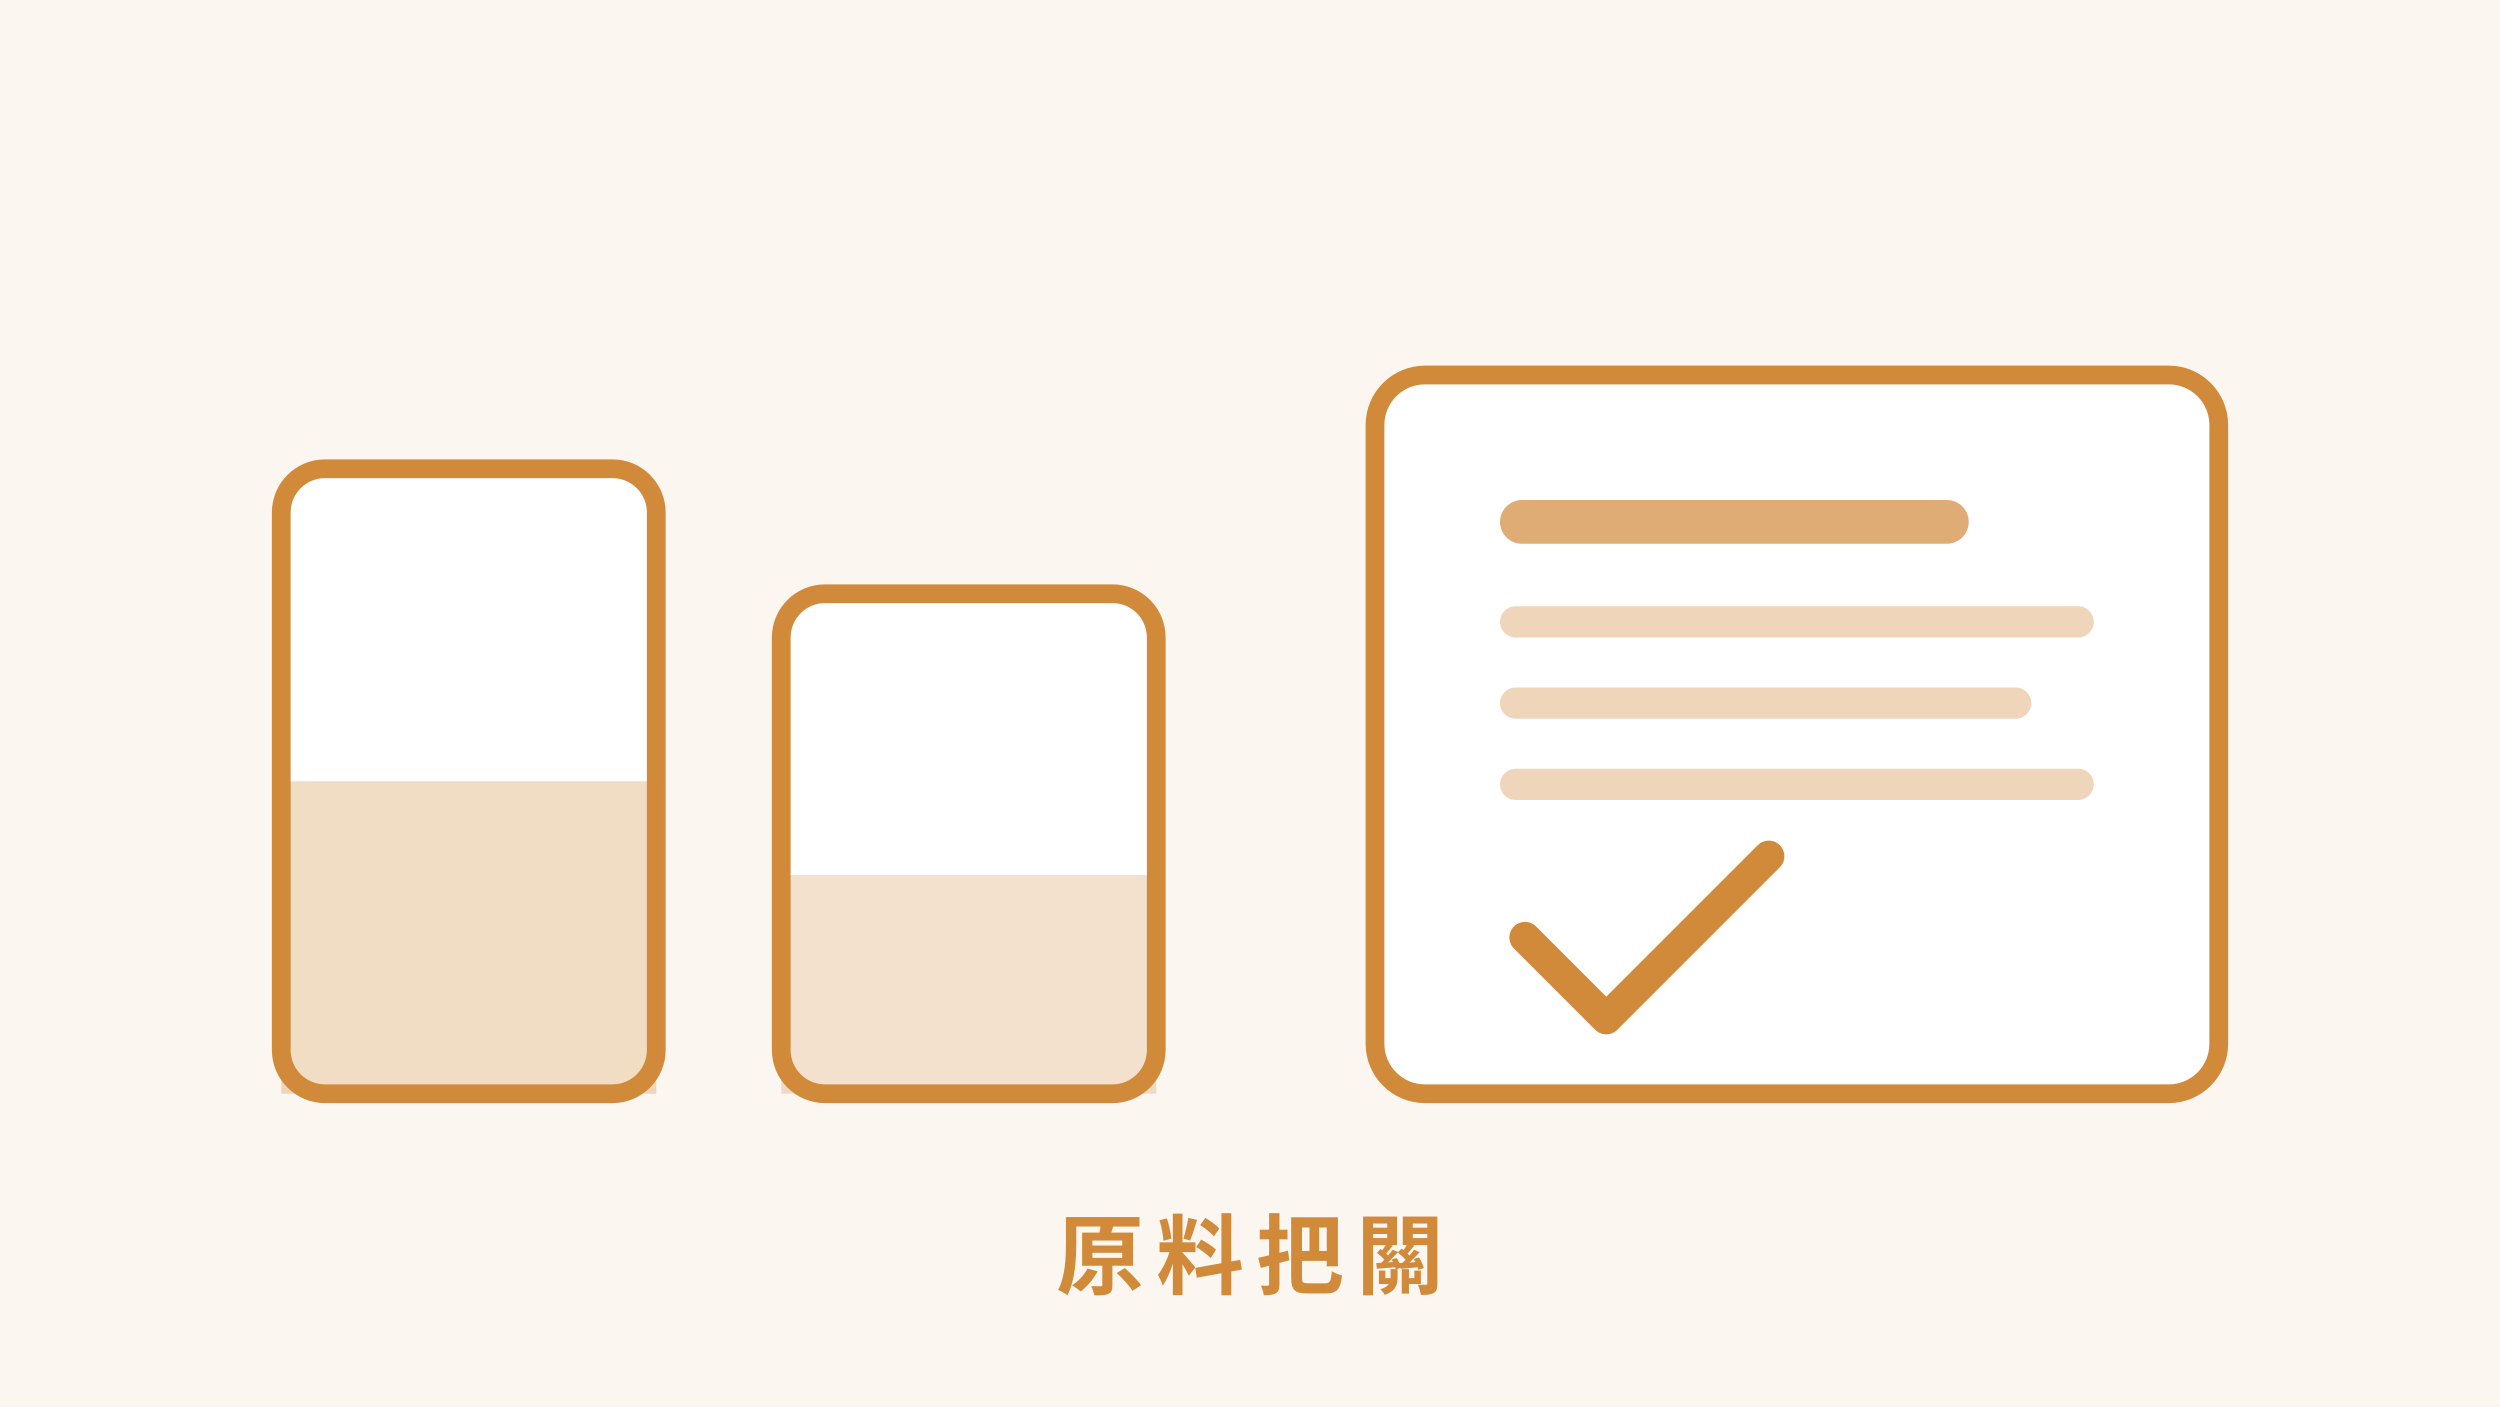
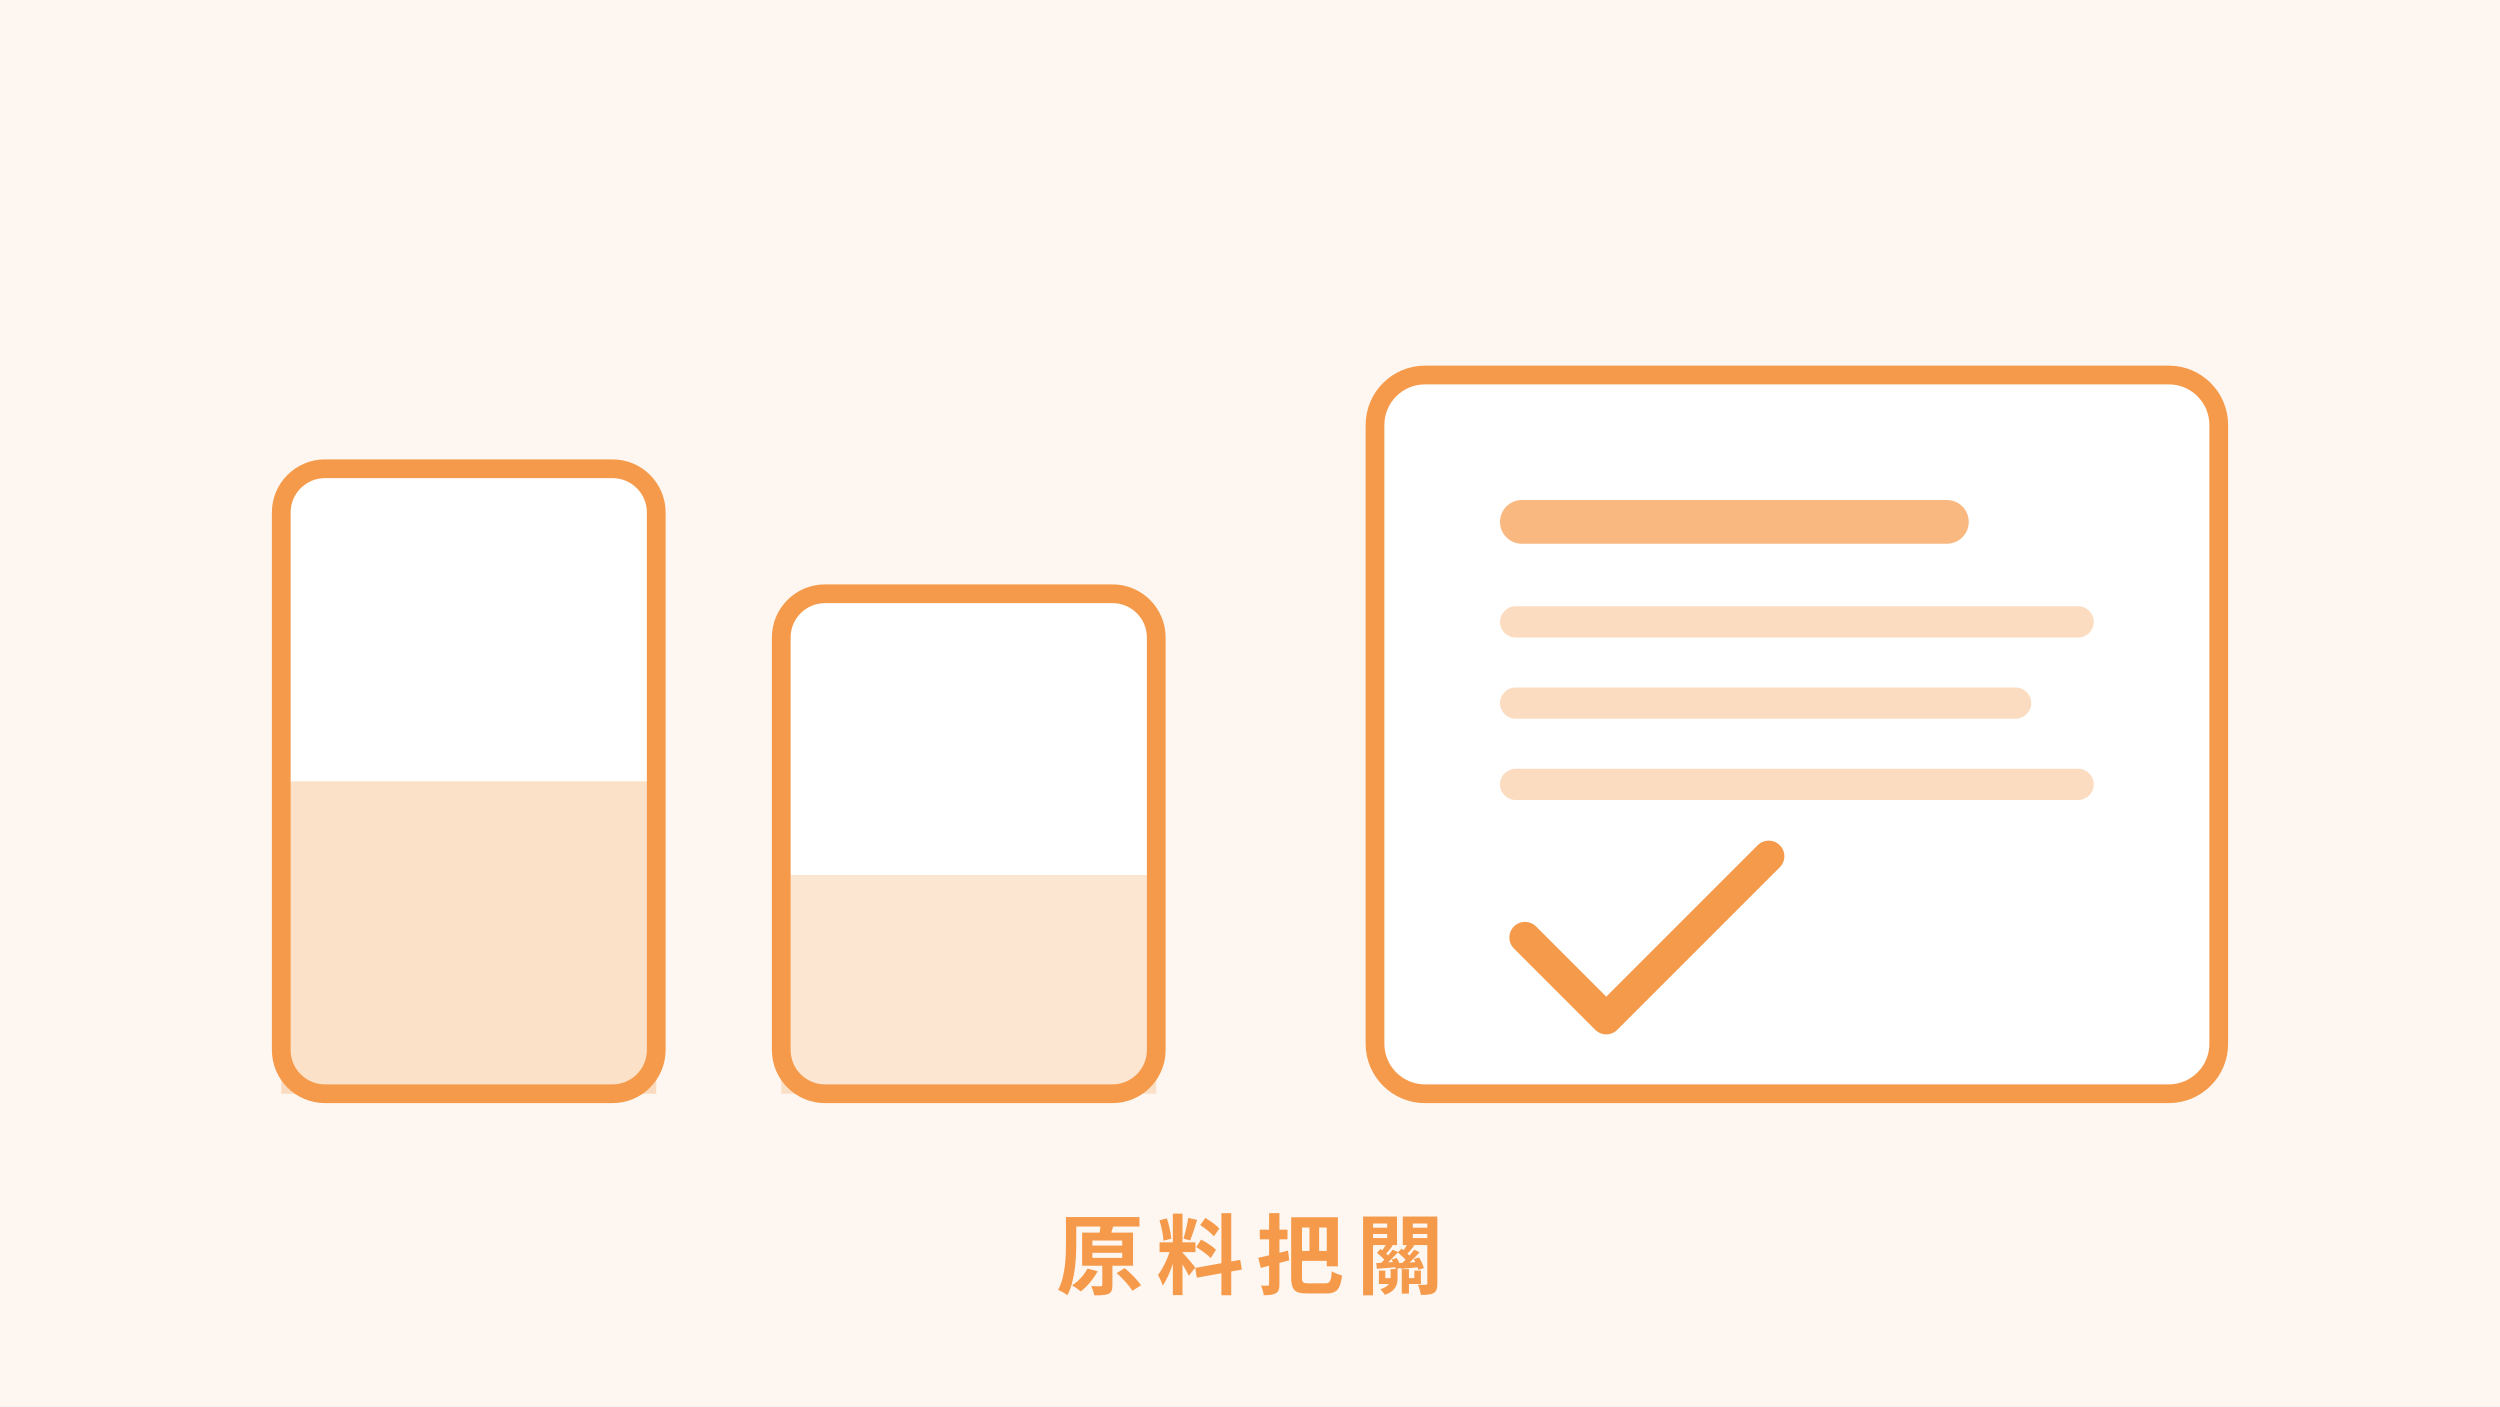
<svg xmlns="http://www.w3.org/2000/svg" viewBox="0 0 800 450" width="800" height="450">
  <rect width="800" height="450" fill="#ffffff" />
-   <rect width="800" height="450" fill="#d1893a" opacity=".08" />
-   <rect x="90" y="150" width="120" height="200" rx="14" fill="#ffffff" stroke="#d1893a" stroke-width="6" />
-   <rect x="90" y="250" width="120" height="100" fill="#d1893a" opacity=".3" />
-   <rect x="250" y="190" width="120" height="160" rx="14" fill="#ffffff" stroke="#d1893a" stroke-width="6" />
-   <rect x="250" y="280" width="120" height="70" fill="#d1893a" opacity=".25" />
-   <rect x="440" y="120" width="270" height="230" rx="16" fill="#ffffff" stroke="#d1893a" stroke-width="6" />
-   <rect x="480" y="160" width="150" height="14" rx="7" fill="#d1893a" opacity=".7" />
-   <rect x="480" y="194" width="190" height="10" rx="5" fill="#d1893a" opacity=".35" />
-   <rect x="480" y="220" width="170" height="10" rx="5" fill="#d1893a" opacity=".35" />
-   <rect x="480" y="246" width="190" height="10" rx="5" fill="#d1893a" opacity=".35" />
-   <path d="M488 300l26 26 52-52" fill="none" stroke="#d1893a" stroke-width="10" stroke-linecap="round" stroke-linejoin="round" />
-   <text x="400" y="412" font-family="'Noto Sans TC','PingFang TC','Microsoft JhengHei','Hiragino Sans',sans-serif" font-size="28" font-weight="700" fill="#d1893a" text-anchor="middle" letter-spacing="4">原料把關</text>
+   <rect width="800" height="450" fill="#f59a4a" opacity=".08" />
+   <rect x="90" y="150" width="120" height="200" rx="14" fill="#ffffff" stroke="#f59a4a" stroke-width="6" />
+   <rect x="90" y="250" width="120" height="100" fill="#f59a4a" opacity=".3" />
+   <rect x="250" y="190" width="120" height="160" rx="14" fill="#ffffff" stroke="#f59a4a" stroke-width="6" />
+   <rect x="250" y="280" width="120" height="70" fill="#f59a4a" opacity=".25" />
+   <rect x="440" y="120" width="270" height="230" rx="16" fill="#ffffff" stroke="#f59a4a" stroke-width="6" />
+   <rect x="480" y="160" width="150" height="14" rx="7" fill="#f59a4a" opacity=".7" />
+   <rect x="480" y="194" width="190" height="10" rx="5" fill="#f59a4a" opacity=".35" />
+   <rect x="480" y="220" width="170" height="10" rx="5" fill="#f59a4a" opacity=".35" />
+   <rect x="480" y="246" width="190" height="10" rx="5" fill="#f59a4a" opacity=".35" />
+   <path d="M488 300l26 26 52-52" fill="none" stroke="#f59a4a" stroke-width="10" stroke-linecap="round" stroke-linejoin="round" />
+   <text x="400" y="412" font-family="'Noto Sans TC','PingFang TC','Microsoft JhengHei','Hiragino Sans',sans-serif" font-size="28" font-weight="700" fill="#f59a4a" text-anchor="middle" letter-spacing="4">原料把關</text>
</svg>
